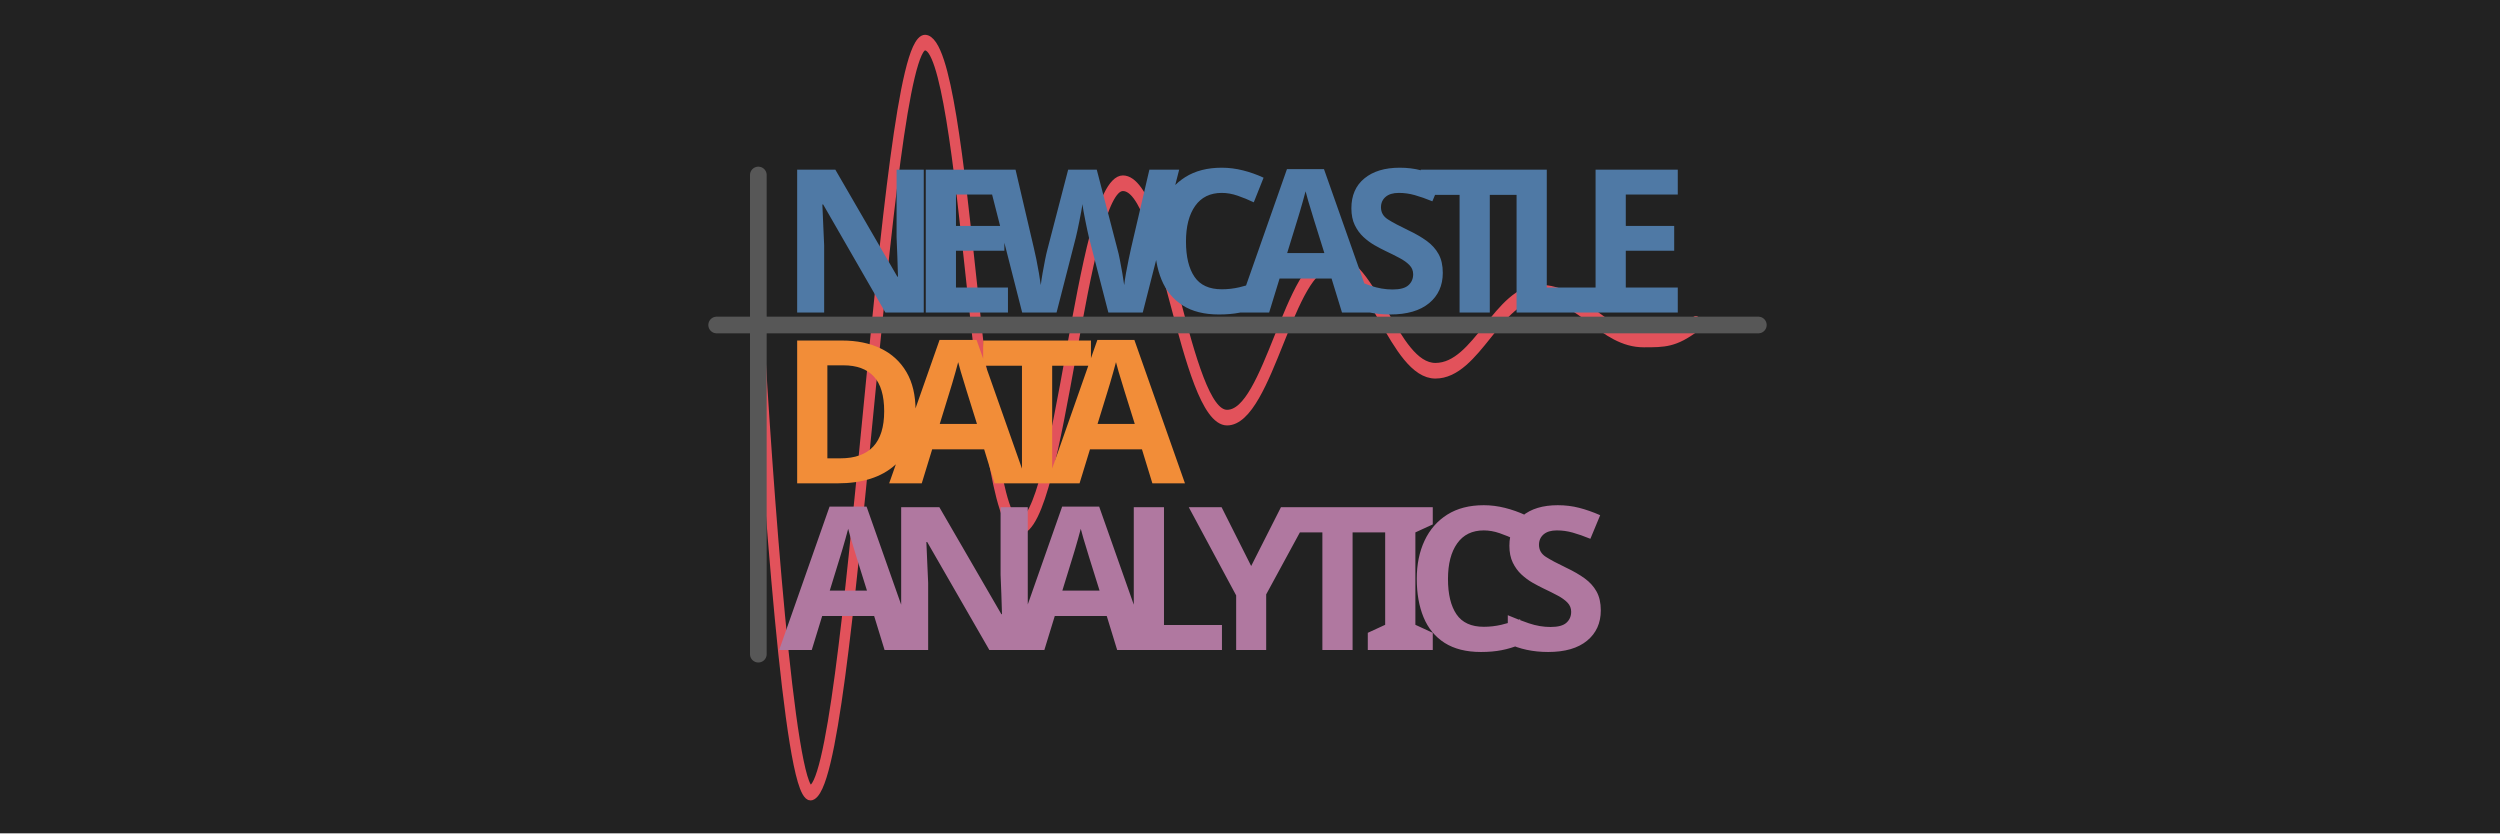
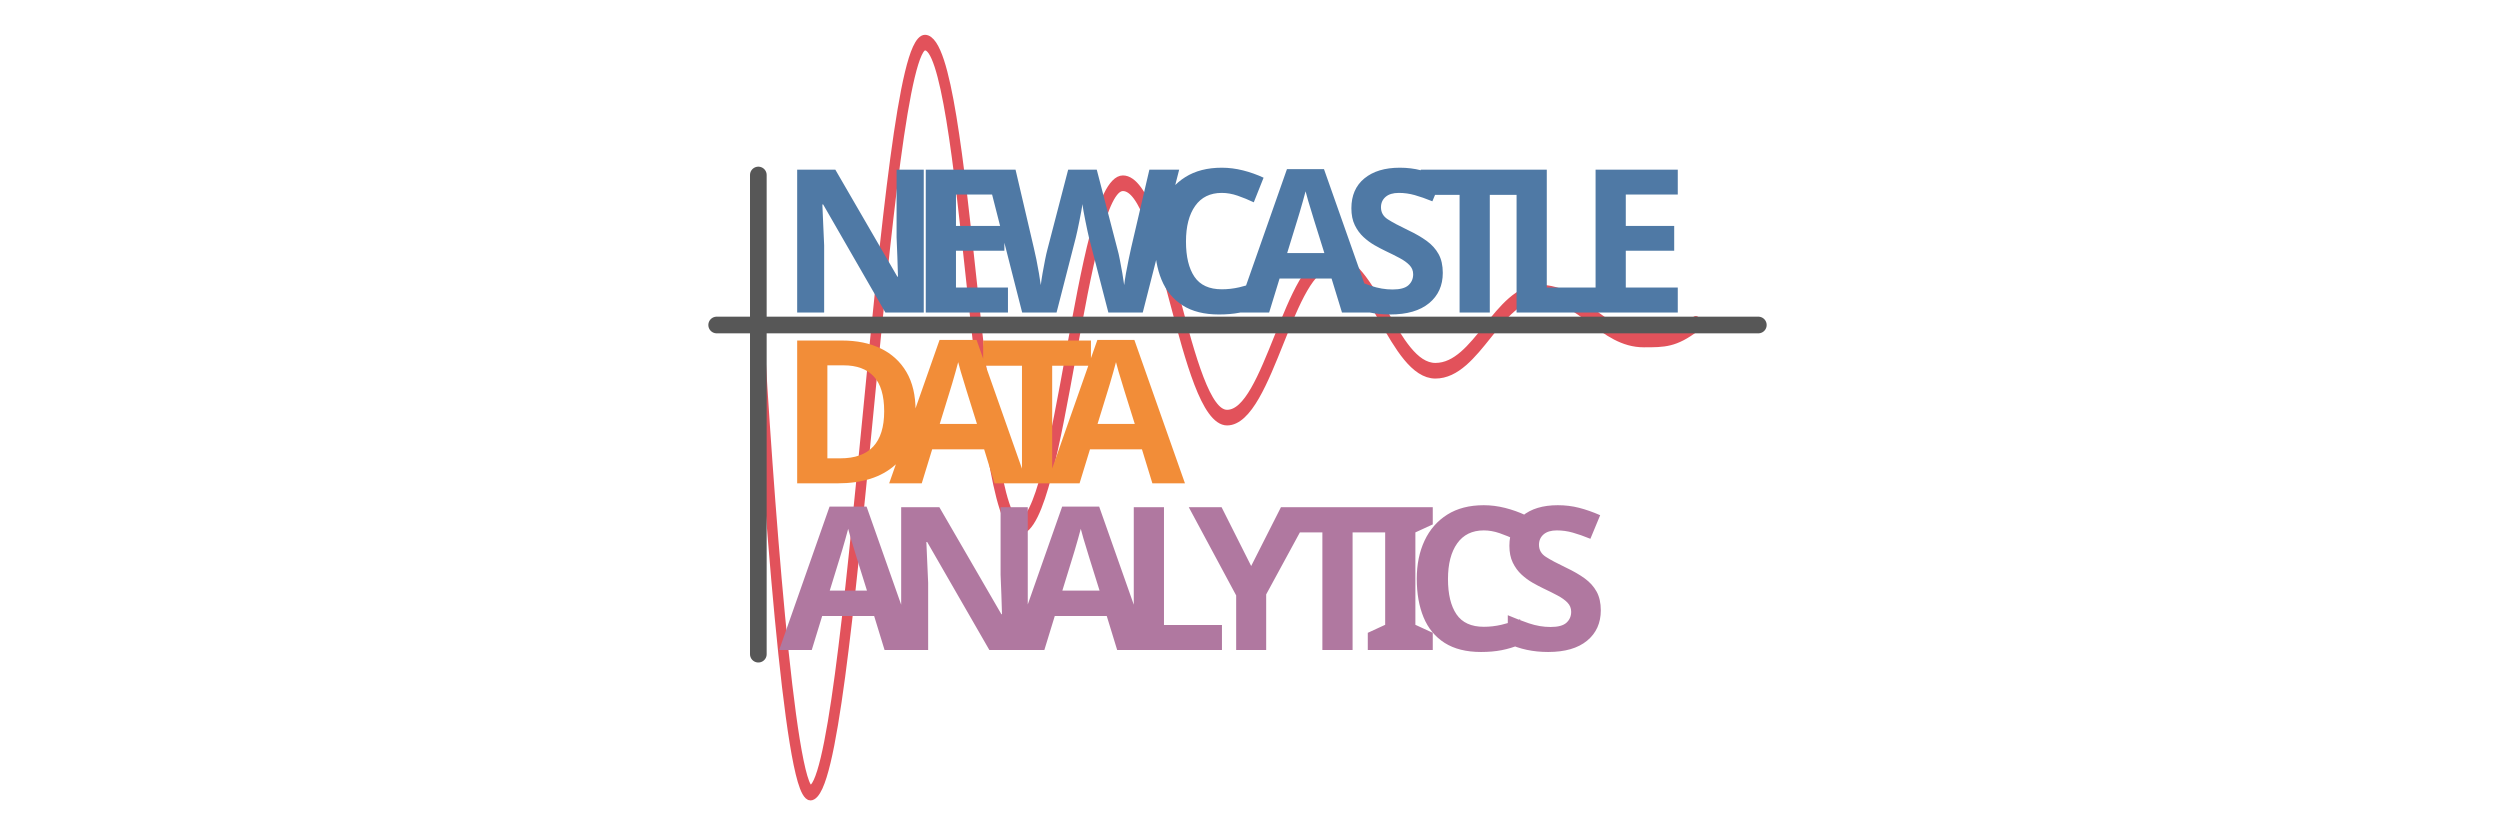
<svg xmlns="http://www.w3.org/2000/svg" version="1.1" width="1200px" height="400px">
  <style>
    .logo { 
        font: bold 72pt sans-serif;
        letter-spacing: -0.17em;
    }
    .signal {stroke: #e2525b; stroke-width: 5; fill: none; stroke-linecap: round}
    .axes { stroke: #575757; stroke-width: 8; stroke-linecap: round;}
    .logo-newcastle { fill: #4f79a5; }
    .logo-data { fill: #f28d38; }
    .logo-analytics { fill: #b078a0; }
</style>
-   <rect x="0" y="0" width="1200" height="400" fill="#222" />
  <g id="logo" transform="translate(344 84)">
    <g id="signal" transform="translate(0 180) scale(1, -1.5)">
      <path class="signal" d="M 20,72.362 c 4.261,-50 15,-150 25,-150 20,0 35,240 55,240 20,0 25,-155 45,-155 20,0 30,110 50,110 20,0 29.886,-75 50,-75 19.886,0 30,50 50,50 20,0 30,-35 50,-35 20,0 30,25 50,25 20,0 30,-15 50,-15 10,0 15,0 25,5" />
    </g>
    <g id="axes" transform="translate(0 0)">
      <line x1="0" y1="72" x2="500" y2="72" class="axes" />
      <line x1="20" y1="0" x2="20" y2="230" class="axes" />
    </g>
    <g id="logo-text" transform="translate(30 36)">
      <text x="0" y="30" class="logo logo-newcastle">NEWCASTLE</text>
      <text x="0" y="112" class="logo logo-data">DATA</text>
      <text x="0" y="192" class="logo logo-analytics">ANALYTICS</text>
    </g>
  </g>
</svg>
